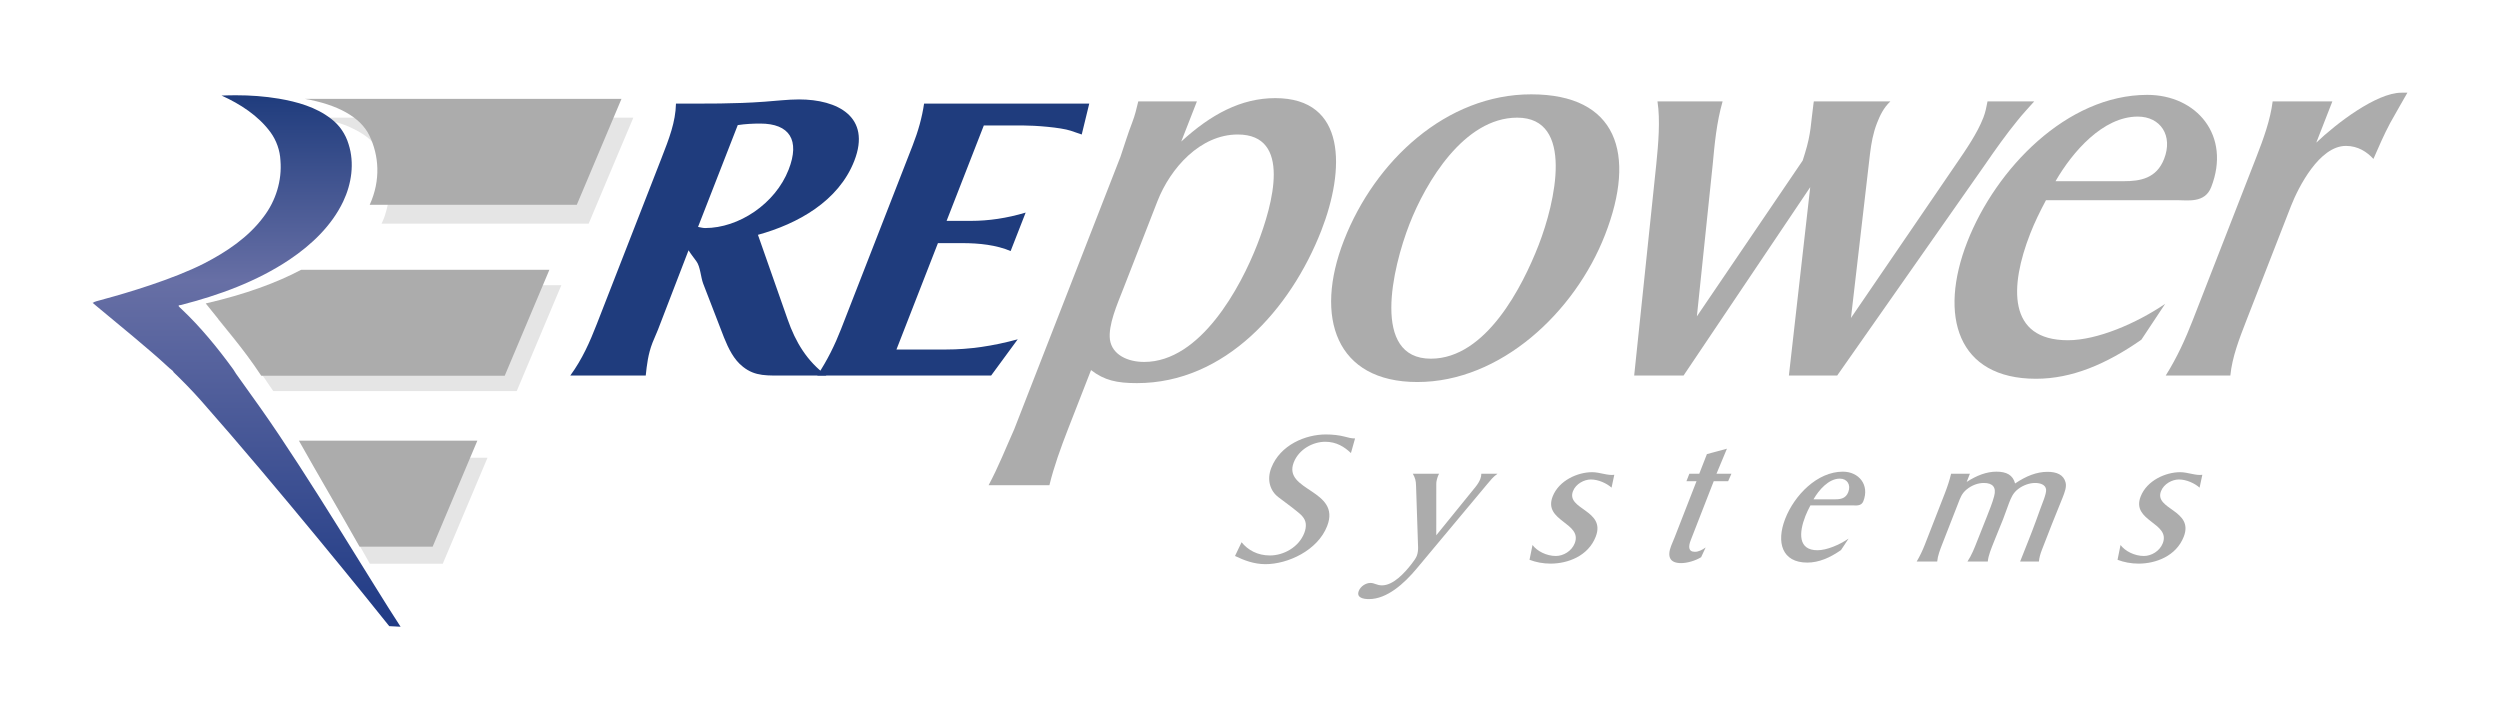
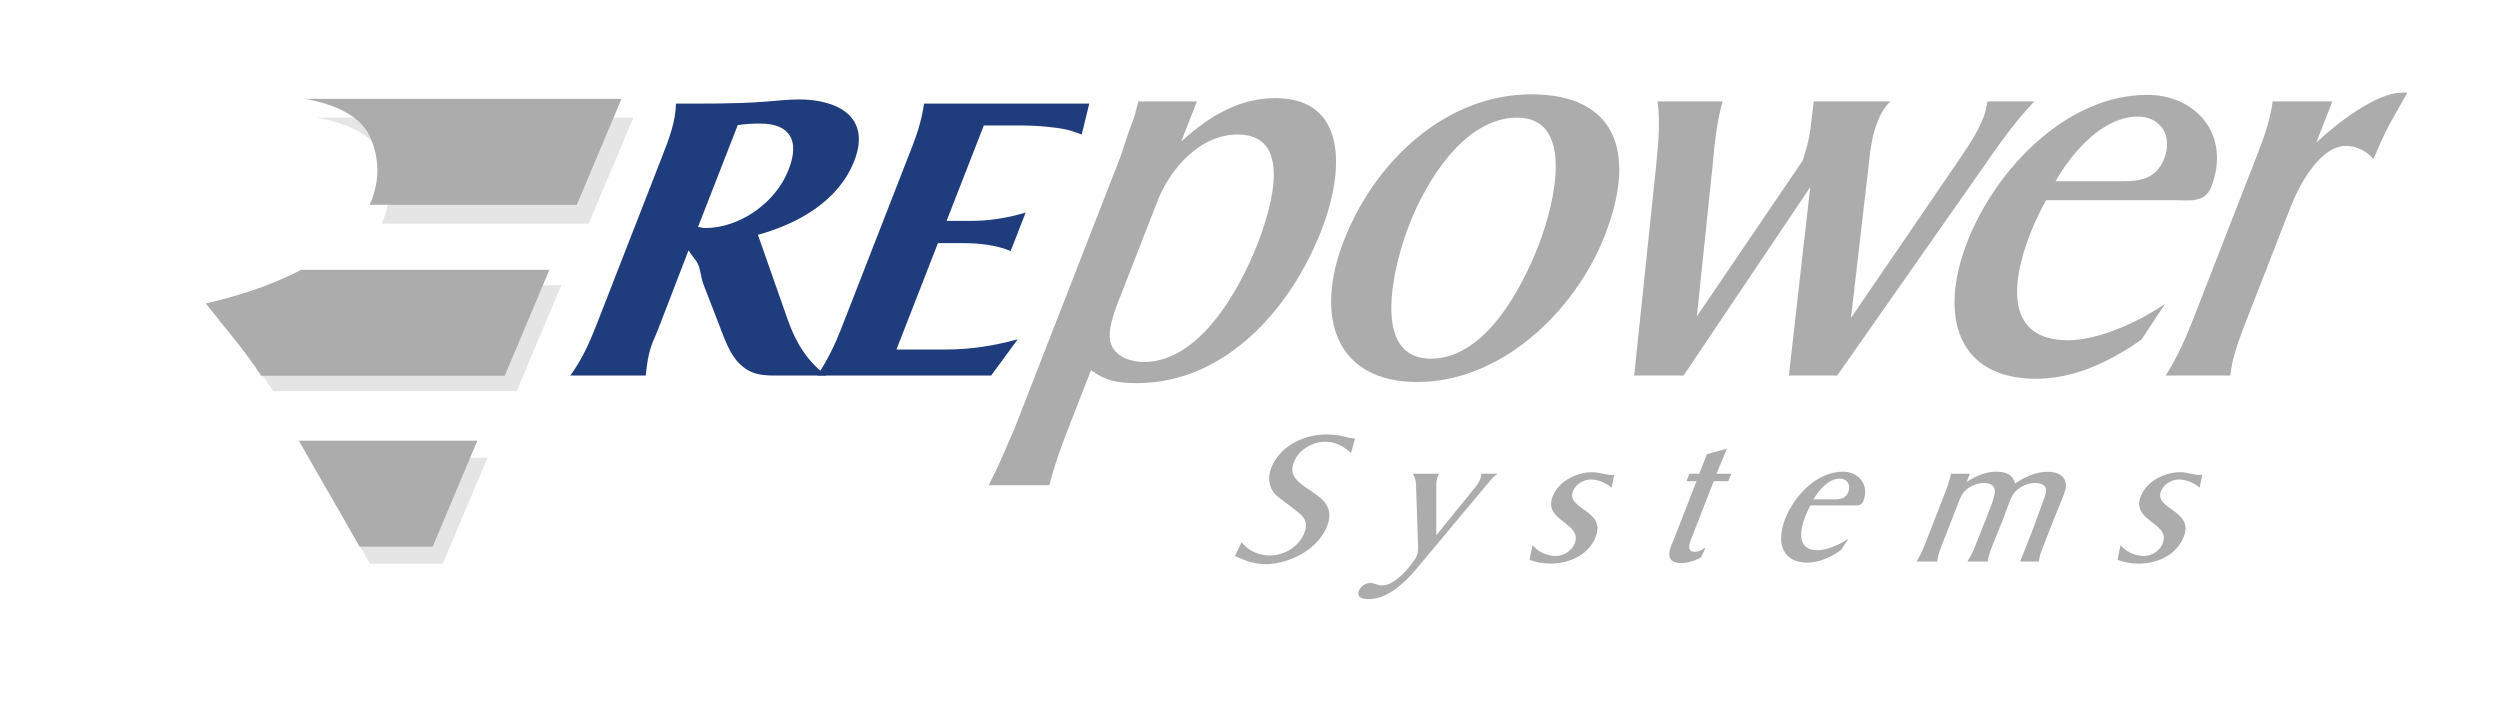
- <svg xmlns="http://www.w3.org/2000/svg" xmlns:xlink="http://www.w3.org/1999/xlink" version="1.0" width="956.693" height="275.315" id="svg13723">
-   <defs id="defs13725">
-     <linearGradient id="linearGradient12713">
-       <stop style="stop-color:#1f3c7d;stop-opacity:1" offset="0" id="stop12715" />
-       <stop style="stop-color:#676fa5;stop-opacity:1" offset="0.349" id="stop13696" />
-       <stop style="stop-color:#1f3a85;stop-opacity:1" offset="1" id="stop12717" />
-     </linearGradient>
-     <linearGradient x1="127.844" y1="228.5" x2="127.844" y2="341.312" id="linearGradient13692" xlink:href="#linearGradient12713" gradientUnits="userSpaceOnUse" />
-   </defs>
+ <svg xmlns="http://www.w3.org/2000/svg" version="1.0" width="956.693" height="275.315" id="svg13723">
  <g transform="translate(-365.753,-150.391)" id="layer1">
    <g transform="matrix(6.388011,0,0,6.388011,229.6347,-225.101)" style="fill-rule:evenodd" id="g13698">
      <path d="M 142.812,233.25 C 142.91,233.267 142.997,233.295 143.094,233.312 C 143.201,233.332 143.3,233.355 143.406,233.375 C 143.449,233.383 143.489,233.398 143.531,233.406 C 143.627,233.425 143.718,233.45 143.812,233.469 C 143.865,233.479 143.916,233.489 143.969,233.5 C 144.021,233.511 144.073,233.52 144.125,233.531 C 144.187,233.544 144.251,233.549 144.312,233.562 C 144.354,233.572 144.396,233.585 144.438,233.594 C 144.49,233.605 144.542,233.614 144.594,233.625 C 144.615,233.63 144.635,233.651 144.656,233.656 C 144.727,233.672 144.805,233.671 144.875,233.688 C 144.916,233.697 144.959,233.709 145,233.719 C 145.021,233.724 145.041,233.745 145.062,233.75 C 145.123,233.764 145.19,233.767 145.25,233.781 C 145.259,233.783 145.272,233.779 145.281,233.781 C 145.324,233.792 145.363,233.802 145.406,233.812 C 145.449,233.823 145.489,233.833 145.531,233.844 C 145.564,233.852 145.592,233.867 145.625,233.875 C 145.753,233.908 145.874,233.935 146,233.969 C 146.171,234.015 146.332,234.077 146.5,234.125 C 146.573,234.146 146.646,234.166 146.719,234.188 C 146.903,234.242 147.101,234.286 147.281,234.344 C 147.361,234.369 147.452,234.38 147.531,234.406 C 147.543,234.41 147.55,234.434 147.562,234.438 C 147.572,234.441 147.584,234.434 147.594,234.438 C 147.626,234.448 147.656,234.458 147.688,234.469 C 148.356,234.693 149.018,234.926 149.625,235.188 C 149.637,235.193 149.644,235.214 149.656,235.219 C 149.665,235.223 149.679,235.215 149.688,235.219 C 149.709,235.228 149.729,235.241 149.75,235.25 C 150.032,235.374 150.294,235.524 150.562,235.656 C 150.571,235.66 150.585,235.652 150.594,235.656 C 150.895,235.805 151.186,235.966 151.469,236.125 C 151.477,236.129 151.492,236.121 151.5,236.125 C 151.521,236.137 151.542,236.145 151.562,236.156 C 151.823,236.304 152.068,236.468 152.312,236.625 C 152.32,236.63 152.336,236.62 152.344,236.625 C 152.441,236.687 152.531,236.749 152.625,236.812 C 152.787,236.922 152.939,237.043 153.094,237.156 C 153.1,237.161 153.118,237.151 153.125,237.156 C 153.136,237.165 153.145,237.179 153.156,237.188 C 153.339,237.323 153.516,237.452 153.688,237.594 C 153.733,237.631 153.768,237.681 153.812,237.719 C 153.819,237.724 153.838,237.714 153.844,237.719 C 153.855,237.728 153.864,237.741 153.875,237.75 C 154.087,237.932 154.275,238.153 154.469,238.344 C 154.683,238.554 154.903,238.747 155.094,238.969 C 155.463,239.396 155.781,239.843 156.062,240.312 C 156.067,240.32 156.058,240.336 156.062,240.344 C 156.199,240.574 156.354,240.822 156.469,241.062 C 156.718,241.583 156.926,242.104 157.125,242.656 C 157.128,242.665 157.122,242.678 157.125,242.688 C 157.316,243.222 157.517,243.784 157.656,244.344 C 157.659,244.353 157.654,244.365 157.656,244.375 C 157.796,244.944 157.919,245.533 158,246.125 C 158.001,246.135 157.999,246.146 158,246.156 C 158.039,246.447 158.07,246.736 158.094,247.031 C 158.145,247.654 158.144,248.266 158.125,248.906 C 158.107,249.506 158.054,250.137 157.969,250.75 C 157.966,250.771 157.972,250.791 157.969,250.812 C 157.967,250.823 157.97,250.833 157.969,250.844 C 157.961,250.896 157.946,250.948 157.938,251 C 157.846,251.593 157.721,252.18 157.562,252.781 C 157.45,253.209 157.335,253.632 157.188,254.062 C 157.177,254.093 157.167,254.126 157.156,254.156 C 157.088,254.351 157.013,254.555 156.938,254.75 C 156.809,255.08 156.65,255.42 156.5,255.75 L 200.469,255.75 L 200.469,255.719 L 205.188,244.5 L 209.938,233.25 L 142.812,233.25 z " transform="matrix(0.2822222,0,0,0.2822222,-1.3919578e-6,0)" style="fill:#e5e5e5;fill-opacity:1" id="path10" />
      <path d="M 141.969,268.812 C 139.377,270.185 136.415,271.491 133.062,272.688 C 133.053,272.691 133.041,272.684 133.031,272.688 C 131.358,273.284 129.595,273.863 127.719,274.406 C 127.709,274.409 127.697,274.403 127.688,274.406 C 125.801,274.952 123.819,275.452 121.719,275.938 C 121.728,275.949 121.74,275.957 121.75,275.969 C 125.297,280.444 128.545,284.123 132,289.062 C 132.005,289.07 131.995,289.087 132,289.094 C 132.489,289.793 133.002,290.526 133.5,291.281 L 185.156,291.281 L 185.188,291.281 L 194.656,268.812 L 194.625,268.812 L 141.969,268.812 z " transform="matrix(0.2822222,0,0,0.2822222,-1.3919578e-6,0)" style="fill:#e5e5e5;fill-opacity:1" id="path526" />
      <path d="M 61.803,64.986 C 61.779,66.093 61.391,67.087 60.933,68.262 L 57.056,78.203 C 56.651,79.243 56.2,80.282 55.473,81.276 L 59.992,81.276 C 60.058,80.643 60.133,79.988 60.397,79.31 C 60.494,79.061 60.623,78.791 60.72,78.543 C 61.337,76.96 61.939,75.357 62.556,73.775 C 62.694,74 62.863,74.204 63.023,74.43 C 63.262,74.746 63.286,75.379 63.43,75.763 L 64.678,78.994 C 64.942,79.649 65.266,80.328 65.821,80.757 C 66.563,81.344 67.268,81.276 68.398,81.276 L 70.815,81.276 C 69.658,80.418 68.969,79.288 68.49,77.91 L 66.713,72.848 C 69.092,72.193 71.541,70.838 72.484,68.42 C 73.516,65.776 71.481,64.737 69.175,64.737 C 68.497,64.737 67.784,64.828 67.112,64.873 C 65.297,65.008 63.566,64.986 61.803,64.986 L 61.803,64.986 z M 65.504,66.274 C 65.959,66.206 66.42,66.183 66.85,66.183 C 68.612,66.183 69.241,67.177 68.553,68.939 C 67.752,70.996 65.561,72.442 63.55,72.442 C 63.392,72.442 63.274,72.397 63.125,72.374 L 65.504,66.274 L 65.504,66.274 z " style="fill:#1f3c7d;fill-opacity:1" id="path1042" />
      <path d="M 70.268,81.276 L 80.684,81.276 L 82.276,79.107 C 80.784,79.513 79.394,79.718 77.993,79.718 L 75.011,79.718 L 77.496,73.345 L 78.942,73.345 C 79.981,73.345 80.999,73.459 81.851,73.82 L 82.751,71.515 C 81.624,71.854 80.523,72.012 79.484,72.012 L 78.015,72.012 L 80.245,66.296 L 82.572,66.296 C 83.317,66.296 84.831,66.409 85.453,66.612 C 85.675,66.68 85.889,66.771 86.11,66.838 L 86.561,64.986 L 76.666,64.986 C 76.543,65.822 76.316,66.635 75.981,67.493 L 71.691,78.497 C 71.321,79.446 70.878,80.35 70.268,81.276 L 70.268,81.276 z " style="fill:#1f3c7d;fill-opacity:1" id="path1044" />
      <path d="M 80.532,87.845 L 84.174,87.845 C 84.443,86.739 84.855,85.602 85.285,84.496 L 86.668,80.951 C 87.467,81.569 88.216,81.732 89.419,81.732 C 94.688,81.731 98.623,77.309 100.462,72.594 C 101.882,68.952 101.996,64.659 97.703,64.659 C 95.654,64.659 93.843,65.635 92.071,67.26 L 93.01,64.855 L 89.497,64.855 C 89.397,65.276 89.298,65.7 89.133,66.122 C 88.867,66.805 88.665,67.488 88.431,68.171 C 88.381,68.301 88.317,68.464 88.266,68.594 L 82.205,84.138 C 82.155,84.267 82.117,84.365 82.066,84.496 C 81.57,85.601 81.126,86.74 80.532,87.845 L 80.532,87.845 z M 90.644,70.838 C 91.417,68.854 93.211,66.838 95.455,66.838 C 98.707,66.838 97.572,71.001 96.621,73.44 C 95.632,75.976 93.231,80.463 89.849,80.463 C 88.873,80.463 87.933,80.041 87.8,79.13 C 87.687,78.252 88.234,77.016 88.615,76.041 L 90.644,70.838 L 90.644,70.838 z " style="fill:#acacac;fill-opacity:1" id="path1046" />
      <path d="M 101.819,73.179 C 100.019,77.797 101.339,81.666 106.216,81.666 C 111.192,81.666 115.644,77.504 117.457,72.854 C 119.359,67.976 118.173,64.432 113.035,64.432 C 107.962,64.431 103.683,68.399 101.819,73.179 z M 112.197,65.829 C 115.644,65.829 114.479,70.903 113.477,73.472 C 112.526,75.911 110.339,80.268 107.023,80.268 C 103.445,80.268 104.718,74.837 105.744,72.203 C 106.721,69.7 109.01,65.829 112.197,65.829 L 112.197,65.829 z " style="fill:#acacac;fill-opacity:1" id="path1048" />
      <path d="M 120.601,64.855 C 120.775,65.993 120.652,67.391 120.528,68.626 L 119.205,81.276 L 122.164,81.276 L 129.751,69.992 L 128.473,81.276 L 131.367,81.276 L 140.235,68.626 C 140.837,67.749 141.484,66.838 142.172,65.993 C 142.487,65.602 142.821,65.245 143.169,64.855 L 140.372,64.855 C 140.31,65.179 140.249,65.504 140.122,65.829 C 139.755,66.773 139.081,67.749 138.478,68.626 L 132.191,77.829 L 133.334,67.976 C 133.412,67.358 133.511,66.773 133.751,66.155 C 133.929,65.7 134.139,65.245 134.552,64.855 L 129.966,64.855 L 129.947,64.984 C 129.783,66.155 129.816,66.74 129.432,67.976 C 129.419,68.008 129.299,68.399 129.299,68.399 L 122.961,77.732 L 123.91,68.626 C 124.021,67.424 124.138,66.122 124.502,64.855 L 120.601,64.855 L 120.601,64.855 z " style="fill:#acacac;fill-opacity:1" id="path1050" />
      <path d="M 149.589,79.13 L 151.012,76.984 C 149.287,78.154 146.943,79.163 145.187,79.163 C 141.545,79.162 141.707,75.911 142.925,72.789 C 143.191,72.106 143.509,71.456 143.874,70.773 L 151.71,70.772 C 152.361,70.772 153.39,70.968 153.771,69.992 C 154.975,66.903 152.902,64.464 149.943,64.464 C 145.13,64.464 140.869,68.887 139.157,73.277 C 137.432,77.699 138.564,81.471 143.278,81.471 C 145.425,81.471 147.49,80.594 149.589,79.13 L 149.589,79.13 z M 149.371,65.765 C 150.736,65.765 151.496,66.903 150.95,68.301 C 150.494,69.472 149.52,69.635 148.544,69.635 L 144.447,69.634 C 145.458,67.878 147.29,65.765 149.371,65.765 L 149.371,65.765 z " style="fill:#acacac;fill-opacity:1" id="path1052" />
      <path d="M 151.049,81.276 L 154.919,81.276 C 155.025,80.171 155.456,79.066 155.899,77.927 L 158.549,71.13 C 158.994,69.992 160.25,67.521 161.843,67.521 C 162.559,67.521 163.102,67.879 163.49,68.301 C 163.802,67.585 164.126,66.838 164.49,66.155 C 164.828,65.537 165.2,64.919 165.525,64.334 L 165.168,64.334 C 163.671,64.334 161.258,66.188 160.066,67.326 L 161.03,64.855 L 157.453,64.855 C 157.314,65.96 156.916,67.065 156.471,68.204 L 152.668,77.959 C 152.224,79.097 151.74,80.171 151.049,81.276 L 151.049,81.276 z " style="fill:#acacac;fill-opacity:1" id="path1054" />
      <path d="M 95.292,92.087 C 95.837,92.348 96.424,92.577 97.121,92.577 C 98.445,92.577 100.24,91.764 100.812,90.296 C 101.666,88.108 98.14,88.203 98.81,86.484 C 99.119,85.692 99.96,85.245 100.699,85.245 C 101.366,85.245 101.841,85.547 102.237,85.921 L 102.484,85.046 C 102.256,85.046 102.078,84.995 101.879,84.942 C 101.531,84.849 101.13,84.807 100.735,84.807 C 99.516,84.807 98.002,85.432 97.466,86.806 C 97.177,87.546 97.411,88.203 97.894,88.567 L 98.433,88.972 C 98.62,89.108 98.803,89.254 98.985,89.4 C 99.231,89.598 99.493,89.806 99.532,90.16 C 99.547,90.337 99.519,90.514 99.442,90.712 C 99.106,91.576 98.189,92.056 97.387,92.056 C 96.637,92.056 96.066,91.733 95.686,91.264 L 95.292,92.087 L 95.292,92.087 z " style="fill:#acacac;fill-opacity:1" id="path1056" />
      <path d="M 111.016,87.161 L 110.048,87.161 C 110.045,87.275 110.028,87.369 109.984,87.484 C 109.923,87.639 109.816,87.806 109.697,87.953 L 107.349,90.847 L 107.35,87.775 C 107.344,87.629 107.4,87.432 107.461,87.275 C 107.478,87.233 107.501,87.203 107.517,87.161 L 105.944,87.161 C 106.086,87.41 106.13,87.567 106.138,87.889 L 106.26,91.587 C 106.261,91.743 106.244,91.92 106.179,92.087 C 106.122,92.232 105.972,92.431 105.867,92.567 C 105.448,93.107 104.774,93.847 104.097,93.847 C 103.785,93.847 103.654,93.702 103.404,93.702 C 103.133,93.701 102.816,93.899 102.707,94.18 C 102.545,94.597 102.995,94.67 103.318,94.67 C 104.401,94.67 105.433,93.733 106.179,92.837 L 110.398,87.786 C 110.609,87.536 110.741,87.359 111.016,87.161 L 111.016,87.161 z " style="fill:#acacac;fill-opacity:1" id="path1058" />
      <path d="M 113.114,91.43 L 112.935,92.316 C 113.316,92.461 113.742,92.545 114.199,92.545 C 115.22,92.544 116.447,92.098 116.901,90.931 C 117.527,89.327 115.108,89.306 115.539,88.203 C 115.71,87.765 116.207,87.504 116.613,87.504 C 117.071,87.504 117.571,87.744 117.849,87.994 L 118.014,87.223 C 117.635,87.285 117.137,87.067 116.69,87.067 C 115.826,87.066 114.697,87.556 114.32,88.525 C 113.739,90.014 116.127,90.087 115.643,91.327 C 115.461,91.795 114.961,92.087 114.514,92.087 C 113.952,92.087 113.388,91.796 113.114,91.43 L 113.114,91.43 z " style="fill:#acacac;fill-opacity:1" id="path1060" />
      <path d="M 122.335,87.608 L 122.939,87.608 L 121.636,90.951 C 121.566,91.129 121.491,91.296 121.422,91.472 C 121.166,92.129 121.339,92.514 122.016,92.514 C 122.37,92.514 122.86,92.379 123.216,92.16 L 123.486,91.576 C 123.282,91.722 123.061,91.837 122.842,91.837 C 122.425,91.837 122.456,91.494 122.594,91.139 L 123.97,87.608 L 124.834,87.608 L 125.03,87.161 L 124.135,87.161 L 124.761,85.66 L 123.562,85.984 L 123.103,87.161 L 122.51,87.161 L 122.335,87.608 z " style="fill:#acacac;fill-opacity:1" id="path1062" />
      <path d="M 131.594,91.733 L 132.049,91.046 C 131.497,91.42 130.746,91.743 130.184,91.743 C 129.017,91.743 129.069,90.702 129.459,89.702 C 129.545,89.483 129.646,89.275 129.763,89.056 L 132.274,89.056 C 132.481,89.056 132.811,89.119 132.933,88.807 C 133.319,87.817 132.655,87.036 131.707,87.036 C 130.166,87.036 128.801,88.452 128.252,89.859 C 127.701,91.275 128.063,92.483 129.573,92.483 C 130.26,92.483 130.922,92.201 131.594,91.733 L 131.594,91.733 z M 131.524,87.453 C 131.961,87.453 132.204,87.817 132.029,88.265 C 131.883,88.639 131.572,88.692 131.259,88.692 L 129.947,88.692 C 130.27,88.129 130.857,87.453 131.524,87.453 z " style="fill:#acacac;fill-opacity:1" id="path1064" />
      <path d="M 136.128,92.42 L 137.357,92.42 C 137.387,92.077 137.525,91.722 137.663,91.368 L 138.618,88.921 C 138.74,88.609 138.82,88.348 139.126,88.098 C 139.446,87.837 139.817,87.713 140.151,87.713 C 140.682,87.713 140.914,87.973 140.769,88.505 C 140.663,88.91 140.49,89.327 140.332,89.733 C 140.137,90.233 139.935,90.723 139.741,91.222 C 139.586,91.618 139.424,92.035 139.17,92.42 L 140.388,92.42 C 140.424,92.035 140.595,91.65 140.749,91.254 C 140.928,90.795 141.127,90.337 141.306,89.879 C 141.432,89.557 141.537,89.233 141.662,88.91 C 141.785,88.598 141.894,88.317 142.206,88.077 C 142.519,87.837 142.901,87.713 143.223,87.713 C 143.536,87.713 143.85,87.817 143.881,88.108 C 143.909,88.358 143.63,88.994 143.531,89.275 C 143.447,89.514 143.35,89.764 143.267,90.004 C 142.976,90.805 142.638,91.618 142.325,92.42 L 143.45,92.42 C 143.471,92.181 143.539,91.951 143.637,91.701 L 144.233,90.171 C 144.44,89.64 144.664,89.119 144.871,88.588 C 144.993,88.275 145.119,87.953 145.048,87.682 C 144.929,87.213 144.504,87.046 143.973,87.046 C 143.307,87.046 142.688,87.296 142.024,87.744 C 141.89,87.233 141.508,87.036 140.904,87.036 C 140.311,87.036 139.722,87.265 139.124,87.65 L 139.315,87.161 L 138.19,87.161 C 138.098,87.556 137.964,87.953 137.806,88.359 L 136.604,91.441 C 136.478,91.764 136.313,92.108 136.128,92.42 L 136.128,92.42 z " style="fill:#acacac;fill-opacity:1" id="path1066" />
      <path d="M 148.34,91.43 L 148.161,92.316 C 148.542,92.461 148.968,92.545 149.426,92.545 C 150.447,92.544 151.673,92.098 152.128,90.931 C 152.754,89.327 150.335,89.306 150.765,88.203 C 150.936,87.765 151.433,87.504 151.839,87.504 C 152.297,87.504 152.798,87.744 153.076,87.994 L 153.24,87.223 C 152.862,87.285 152.364,87.067 151.916,87.067 C 151.052,87.066 149.923,87.556 149.545,88.525 C 148.965,90.014 151.353,90.087 150.87,91.327 C 150.686,91.795 150.188,92.087 149.74,92.087 C 149.178,92.087 148.614,91.796 148.34,91.43 L 148.34,91.43 z " style="fill:#acacac;fill-opacity:1" id="path1068" />
      <path d="M 39.58,64.705 L 58.538,64.705 L 55.861,71.051 L 43.455,71.051 C 44.133,69.559 44.004,68.085 43.441,66.909 C 42.903,65.784 41.513,65.045 39.58,64.705 L 39.58,64.705 z " style="fill:#acacac;fill-opacity:1" id="path1070" />
      <path d="M 39.349,74.943 L 54.22,74.943 L 51.544,81.29 L 36.959,81.29 C 35.82,79.565 34.78,78.406 33.633,76.959 C 36.004,76.412 37.882,75.72 39.349,74.943 L 39.349,74.943 z " style="fill:#acacac;fill-opacity:1" id="path1072" />
      <path d="M 125.594,228.5 C 124.573,228.497 123.552,228.524 122.531,228.562 C 126.495,230.359 130.331,232.822 132.938,236.375 C 134.191,238.115 134.929,240.199 135.031,242.344 C 135.387,246.592 134.043,250.902 131.469,254.281 C 128.235,258.647 123.617,261.726 118.844,264.188 C 112.252,267.567 102.003,270.584 98,271.656 C 95.999,272.193 95.52,272.352 95.438,272.406 C 95.463,272.425 95.525,272.447 95.156,272.562 C 100.326,276.836 107.673,282.894 110.531,285.562 C 111.007,286.007 111.268,286.252 111.594,286.531 C 111.599,286.536 111.62,286.526 111.625,286.531 C 111.866,286.751 112.105,286.943 112.344,287.156 L 112.219,287.156 C 114.262,289.119 116.324,291.222 118.281,293.438 C 134.372,311.666 154.555,336.684 158.125,341.188 L 160.531,341.312 C 154.885,332.721 141.001,309.312 130.812,294.906 C 128.855,292.137 127.17,289.774 125.594,287.594 C 125.411,287.307 125.265,287.052 125.062,286.75 C 125.011,286.678 124.958,286.603 124.906,286.531 C 121.702,282.13 118.025,277.635 114.062,273.906 C 113.721,273.546 112.916,273.056 113.844,273.031 C 121.961,270.959 129.968,268.058 136.969,263.375 C 141.635,260.234 145.894,256.197 148.344,251.062 C 150.127,247.314 150.78,242.911 149.5,238.906 C 148.866,236.76 147.553,234.81 145.75,233.469 C 142.572,230.999 138.594,229.89 134.688,229.219 C 131.683,228.717 128.638,228.497 125.594,228.5 z " transform="matrix(0.2822222,0,0,0.2822222,-1.3919578e-6,0)" style="fill:url(#linearGradient13692);fill-opacity:1" id="path6111" />
      <path d="M 141.125,305.438 C 141.132,305.45 141.149,305.457 141.156,305.469 C 145.367,312.947 150.013,320.81 154,327.906 C 154.004,327.914 153.996,327.93 154,327.938 L 169.5,327.938 L 169.5,327.906 L 178.969,305.469 L 179,305.438 L 141.125,305.438 z " transform="matrix(0.2822222,0,0,0.2822222,-1.3919578e-6,0)" style="fill:#e5e5e5;fill-opacity:1" id="path2100" />
      <path d="M 39.215,85.181 L 49.904,85.181 L 47.227,91.528 L 42.847,91.528 C 41.719,89.522 40.405,87.297 39.215,85.181 L 39.215,85.181 z " style="fill:#acacac;fill-opacity:1" id="path2616" />
    </g>
  </g>
</svg>
